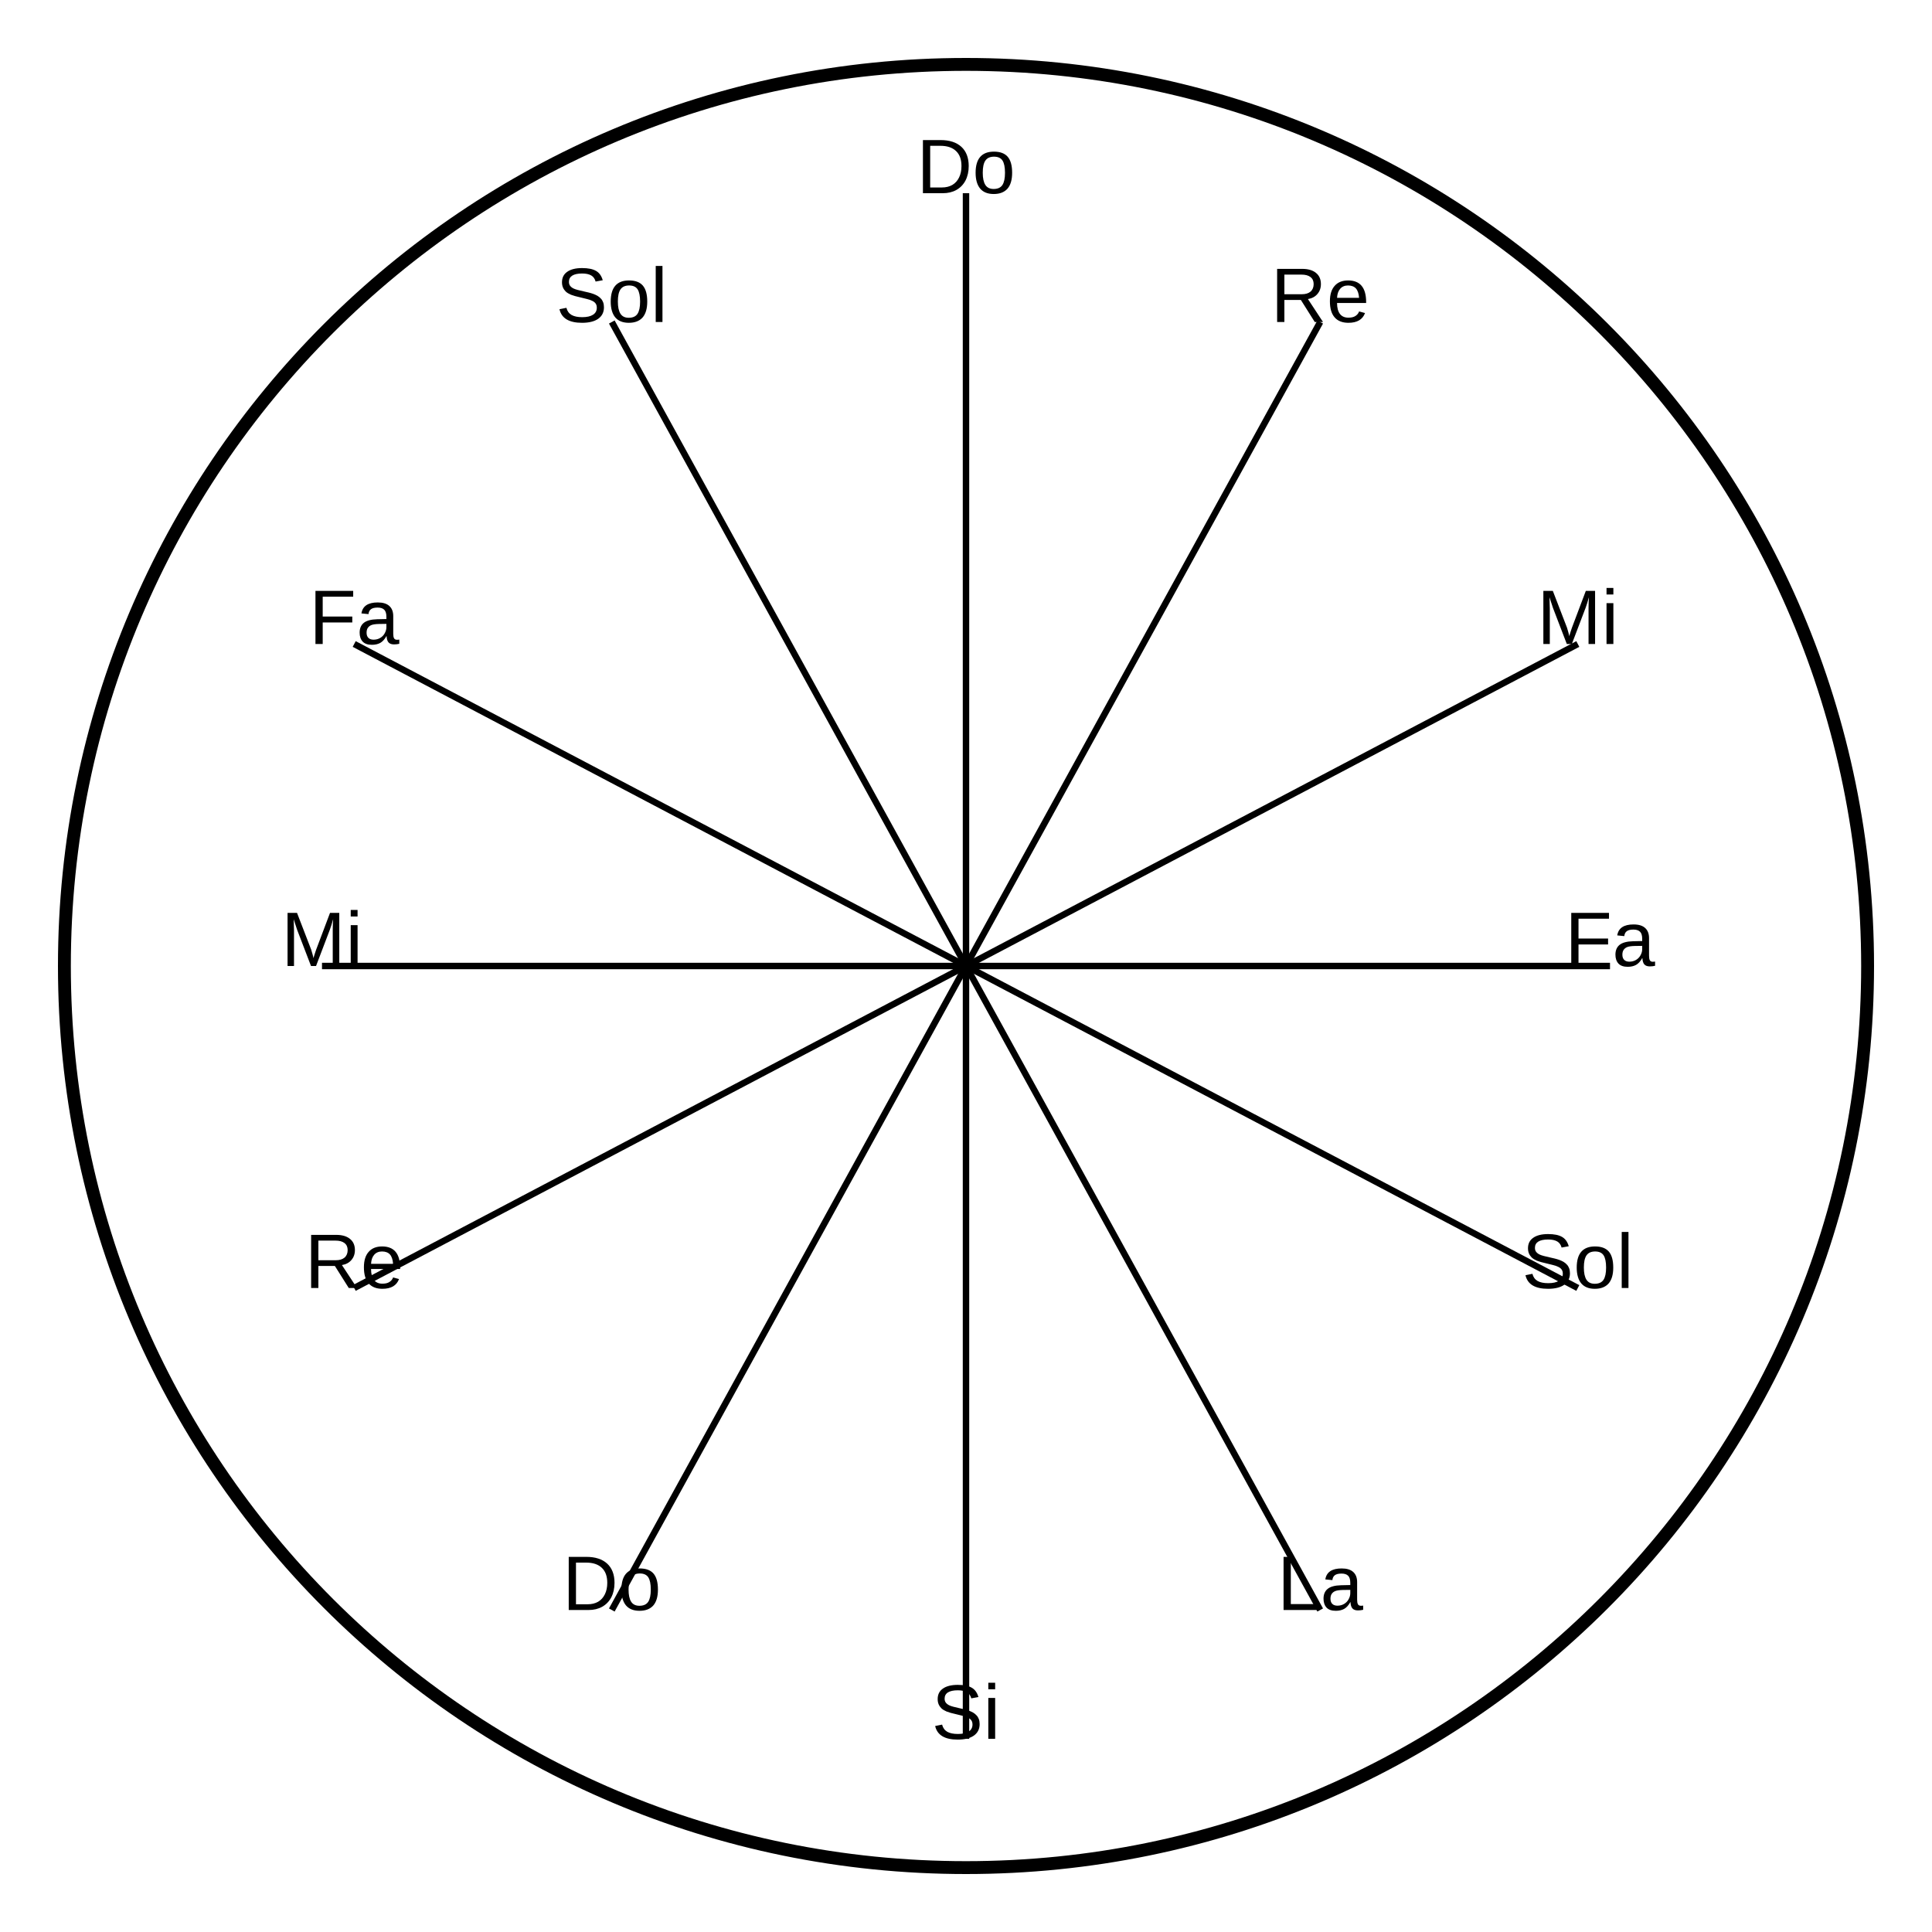
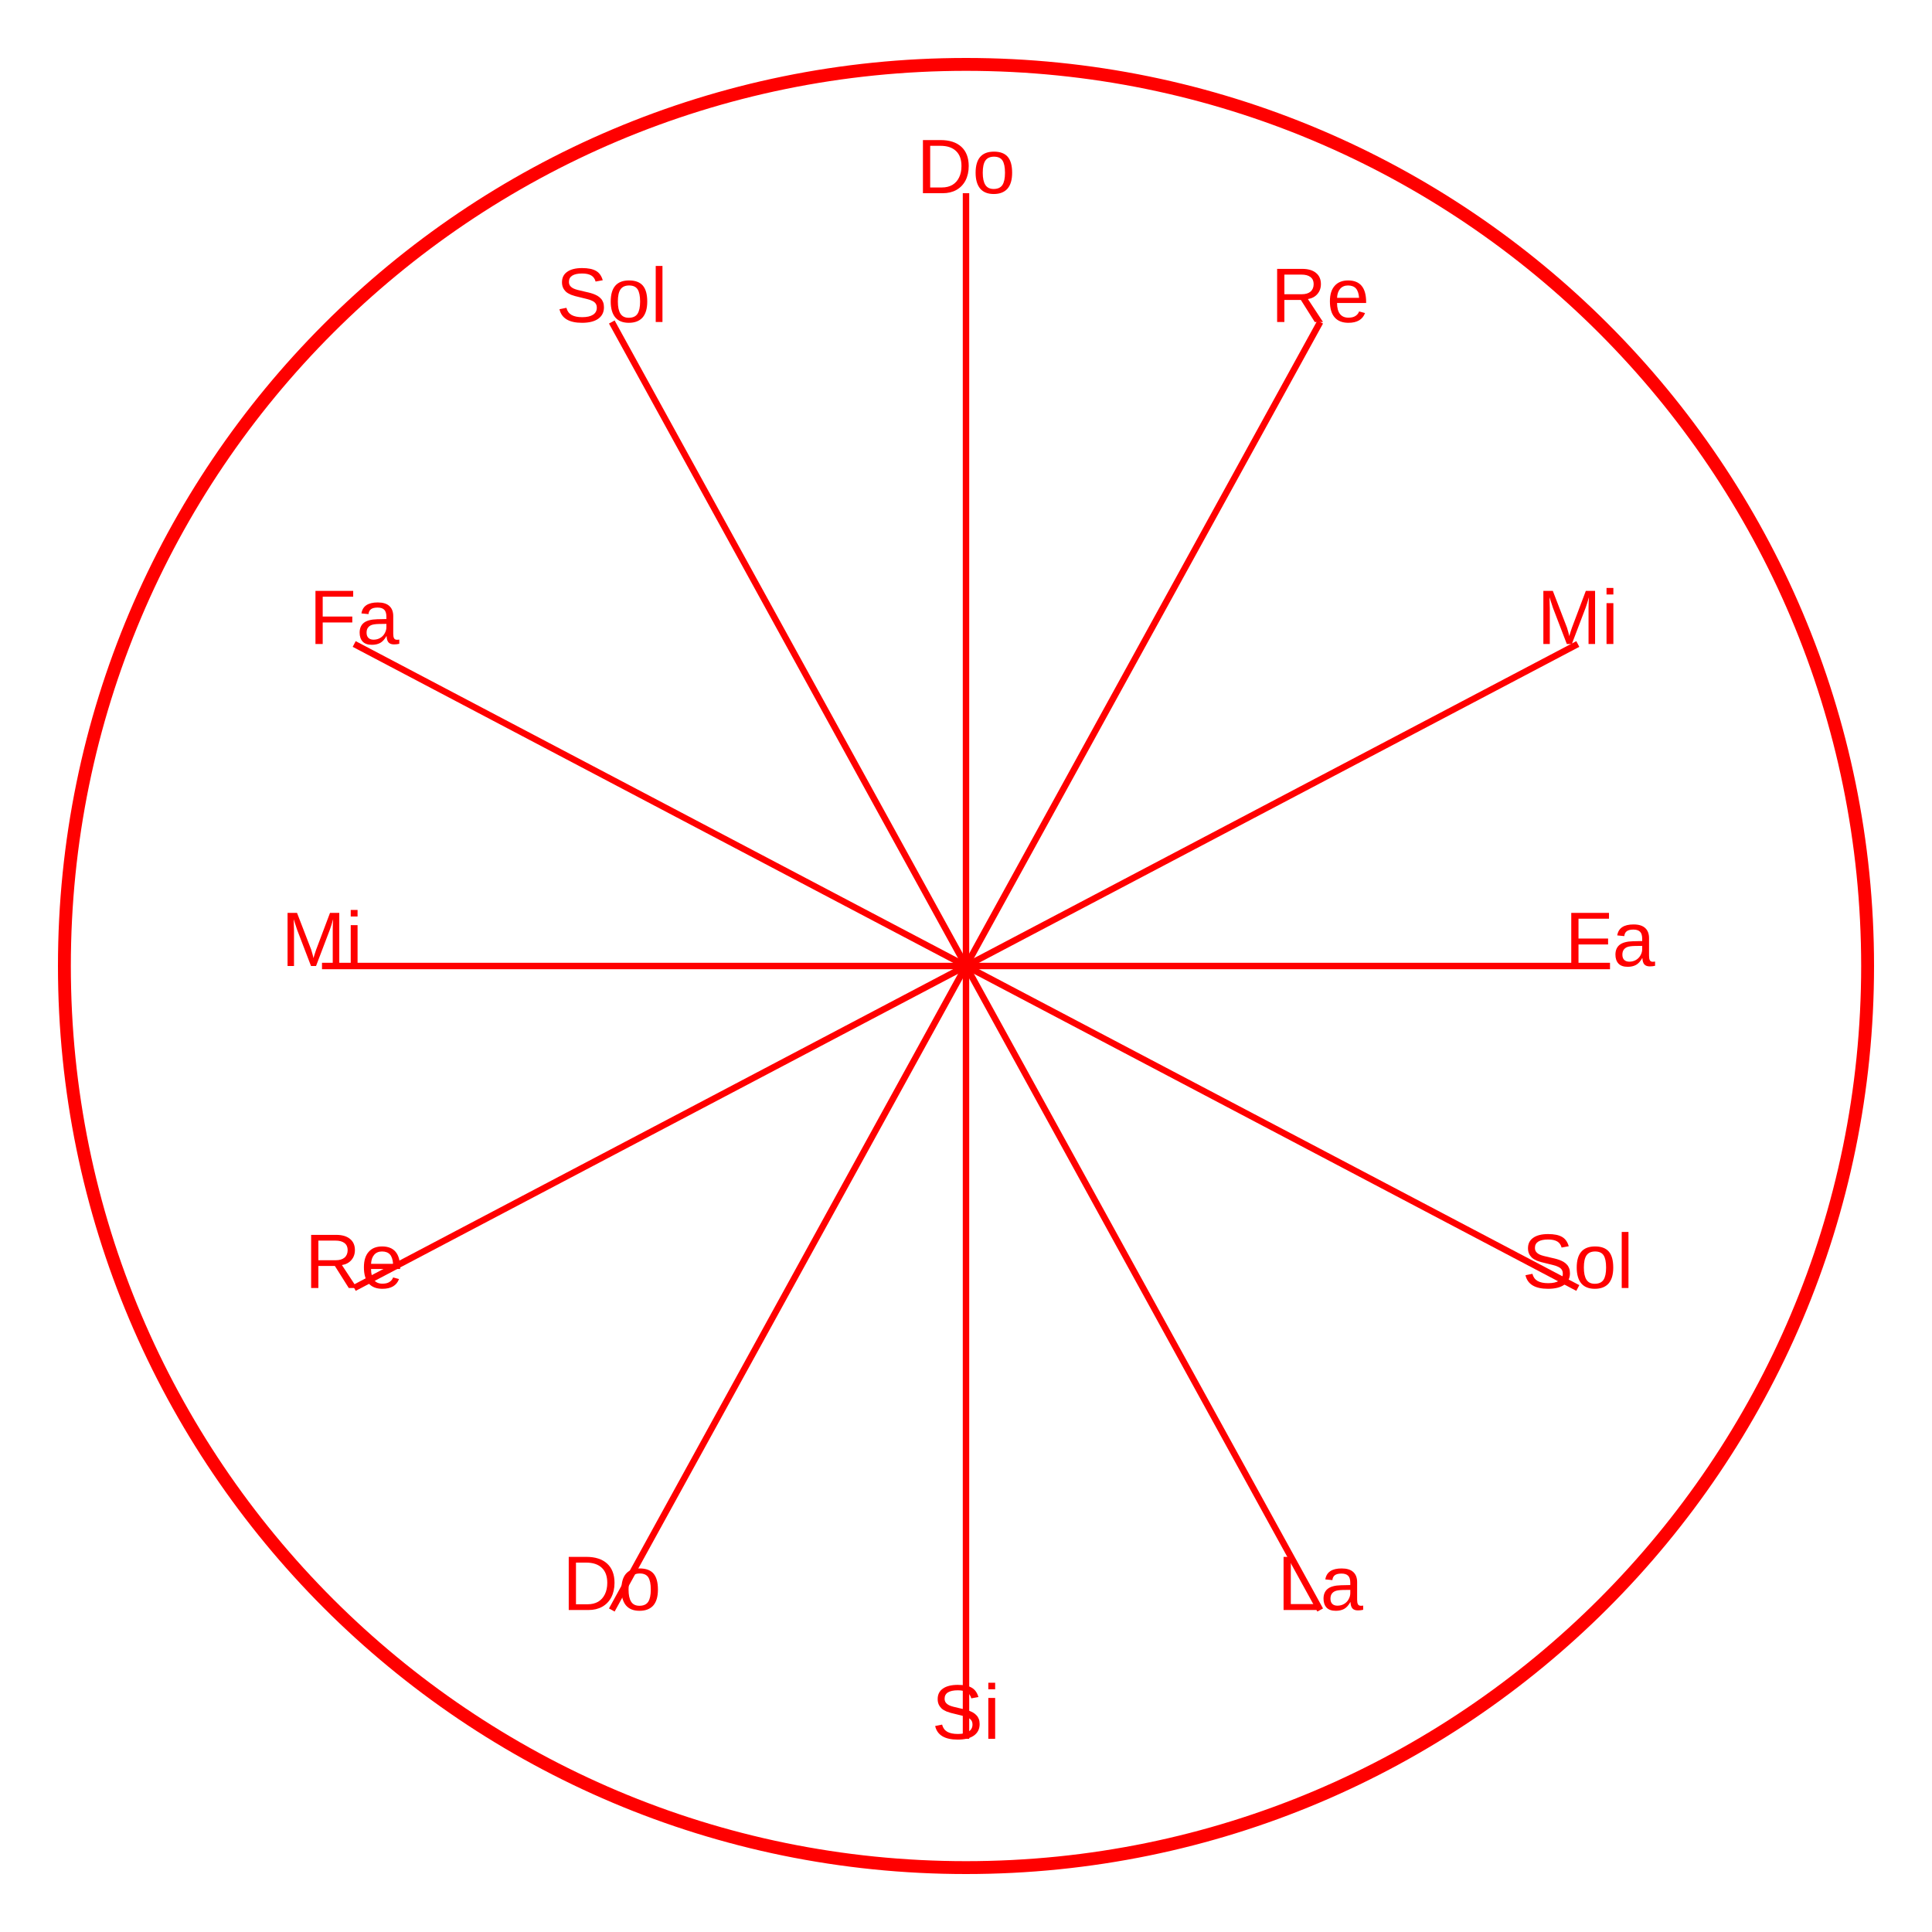
<svg xmlns="http://www.w3.org/2000/svg" viewBox="0 0 300 300" width="300" height="300">
-   <circle cx="150" cy="150" r="140" fill="none" stroke="black" stroke-width="2" />
-   <text x="150" y="30" font-family="Arial" font-size="12" text-anchor="middle">Do</text>
-   <text x="205" y="50" font-family="Arial" font-size="12" text-anchor="middle">Re</text>
-   <text x="245" y="100" font-family="Arial" font-size="12" text-anchor="middle">Mi</text>
-   <text x="250" y="150" font-family="Arial" font-size="12" text-anchor="middle">Fa</text>
-   <text x="245" y="200" font-family="Arial" font-size="12" text-anchor="middle">Sol</text>
-   <text x="205" y="250" font-family="Arial" font-size="12" text-anchor="middle">La</text>
-   <text x="150" y="270" font-family="Arial" font-size="12" text-anchor="middle">Si</text>
-   <text x="95" y="250" font-family="Arial" font-size="12" text-anchor="middle">Do</text>
-   <text x="55" y="200" font-family="Arial" font-size="12" text-anchor="middle">Re</text>
-   <text x="50" y="150" font-family="Arial" font-size="12" text-anchor="middle">Mi</text>
-   <text x="55" y="100" font-family="Arial" font-size="12" text-anchor="middle">Fa</text>
-   <text x="95" y="50" font-family="Arial" font-size="12" text-anchor="middle">Sol</text>
-   <line x1="150" y1="150" x2="150" y2="30" stroke="black" stroke-width="1" />
-   <line x1="150" y1="150" x2="205" y2="50" stroke="black" stroke-width="1" />
-   <line x1="150" y1="150" x2="245" y2="100" stroke="black" stroke-width="1" />
-   <line x1="150" y1="150" x2="250" y2="150" stroke="black" stroke-width="1" />
-   <line x1="150" y1="150" x2="245" y2="200" stroke="black" stroke-width="1" />
-   <line x1="150" y1="150" x2="205" y2="250" stroke="black" stroke-width="1" />
-   <line x1="150" y1="150" x2="150" y2="270" stroke="black" stroke-width="1" />
-   <line x1="150" y1="150" x2="95" y2="250" stroke="black" stroke-width="1" />
-   <line x1="150" y1="150" x2="55" y2="200" stroke="black" stroke-width="1" />
-   <line x1="150" y1="150" x2="50" y2="150" stroke="black" stroke-width="1" />
- 12/29/24, 11:29 - +18002428478: <line x1="150" y1="150" x2="55" y2="100" stroke="black" stroke-width="1" />
-   <line x1="150" y1="150" x2="95" y2="50" stroke="black" stroke-width="1" />
+   <circle cx="150" cy="150" r="140" fill="none" stroke="red" stroke-width="2" />
+   <text x="150" y="30" font-family="Arial" font-size="12" text-anchor="middle" fill="red">Do</text>
+   <text x="205" y="50" font-family="Arial" font-size="12" text-anchor="middle" fill="red">Re</text>
+   <text x="245" y="100" font-family="Arial" font-size="12" text-anchor="middle" fill="red">Mi</text>
+   <text x="250" y="150" font-family="Arial" font-size="12" text-anchor="middle" fill="red">Fa</text>
+   <text x="245" y="200" font-family="Arial" font-size="12" text-anchor="middle" fill="red">Sol</text>
+   <text x="205" y="250" font-family="Arial" font-size="12" text-anchor="middle" fill="red">La</text>
+   <text x="150" y="270" font-family="Arial" font-size="12" text-anchor="middle" fill="red">Si</text>
+   <text x="95" y="250" font-family="Arial" font-size="12" text-anchor="middle" fill="red">Do</text>
+   <text x="55" y="200" font-family="Arial" font-size="12" text-anchor="middle" fill="red">Re</text>
+   <text x="50" y="150" font-family="Arial" font-size="12" text-anchor="middle" fill="red">Mi</text>
+   <text x="55" y="100" font-family="Arial" font-size="12" text-anchor="middle" fill="red">Fa</text>
+   <text x="95" y="50" font-family="Arial" font-size="12" text-anchor="middle" fill="red">Sol</text>
+   <line x1="150" y1="150" x2="150" y2="30" stroke="red" stroke-width="1" />
+   <line x1="150" y1="150" x2="205" y2="50" stroke="red" stroke-width="1" />
+   <line x1="150" y1="150" x2="245" y2="100" stroke="red" stroke-width="1" />
+   <line x1="150" y1="150" x2="250" y2="150" stroke="red" stroke-width="1" />
+   <line x1="150" y1="150" x2="245" y2="200" stroke="red" stroke-width="1" />
+   <line x1="150" y1="150" x2="205" y2="250" stroke="red" stroke-width="1" />
+   <line x1="150" y1="150" x2="150" y2="270" stroke="red" stroke-width="1" />
+   <line x1="150" y1="150" x2="95" y2="250" stroke="red" stroke-width="1" />
+   <line x1="150" y1="150" x2="55" y2="200" stroke="red" stroke-width="1" />
+   <line x1="150" y1="150" x2="50" y2="150" stroke="red" stroke-width="1" />
+   <line x1="150" y1="150" x2="55" y2="100" stroke="red" stroke-width="1" />
+   <line x1="150" y1="150" x2="95" y2="50" stroke="red" stroke-width="1" />
</svg>
